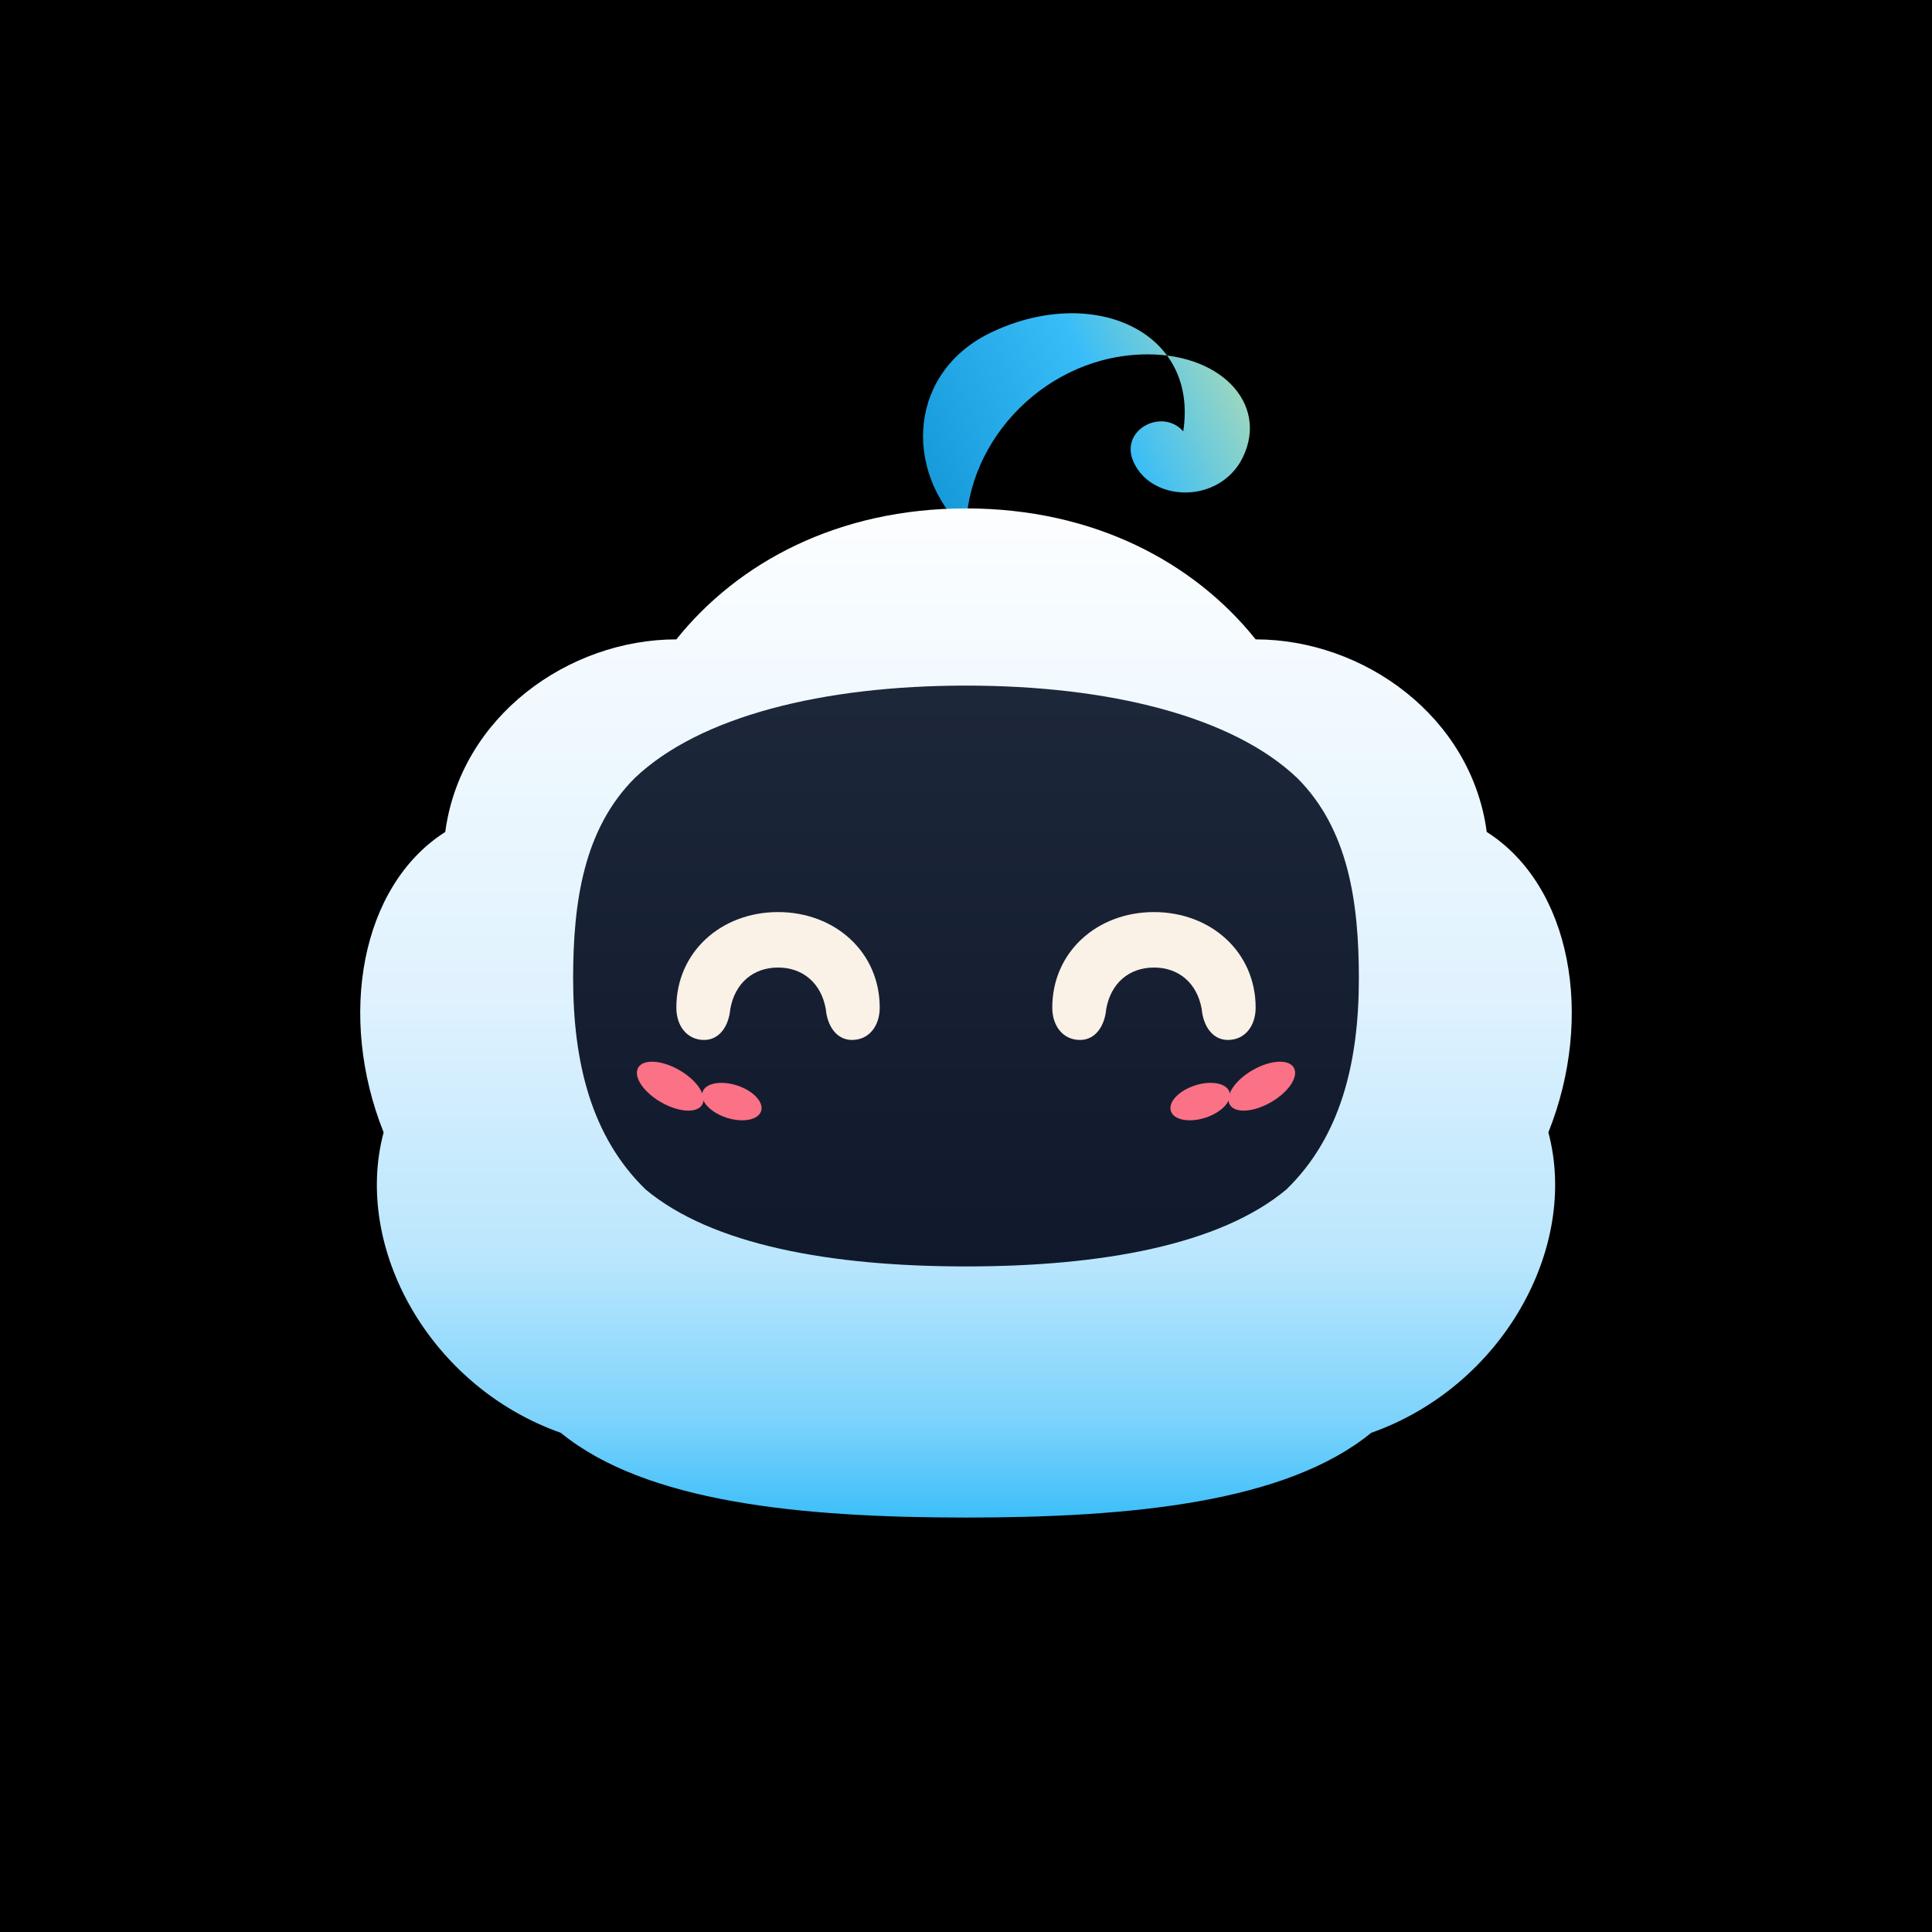
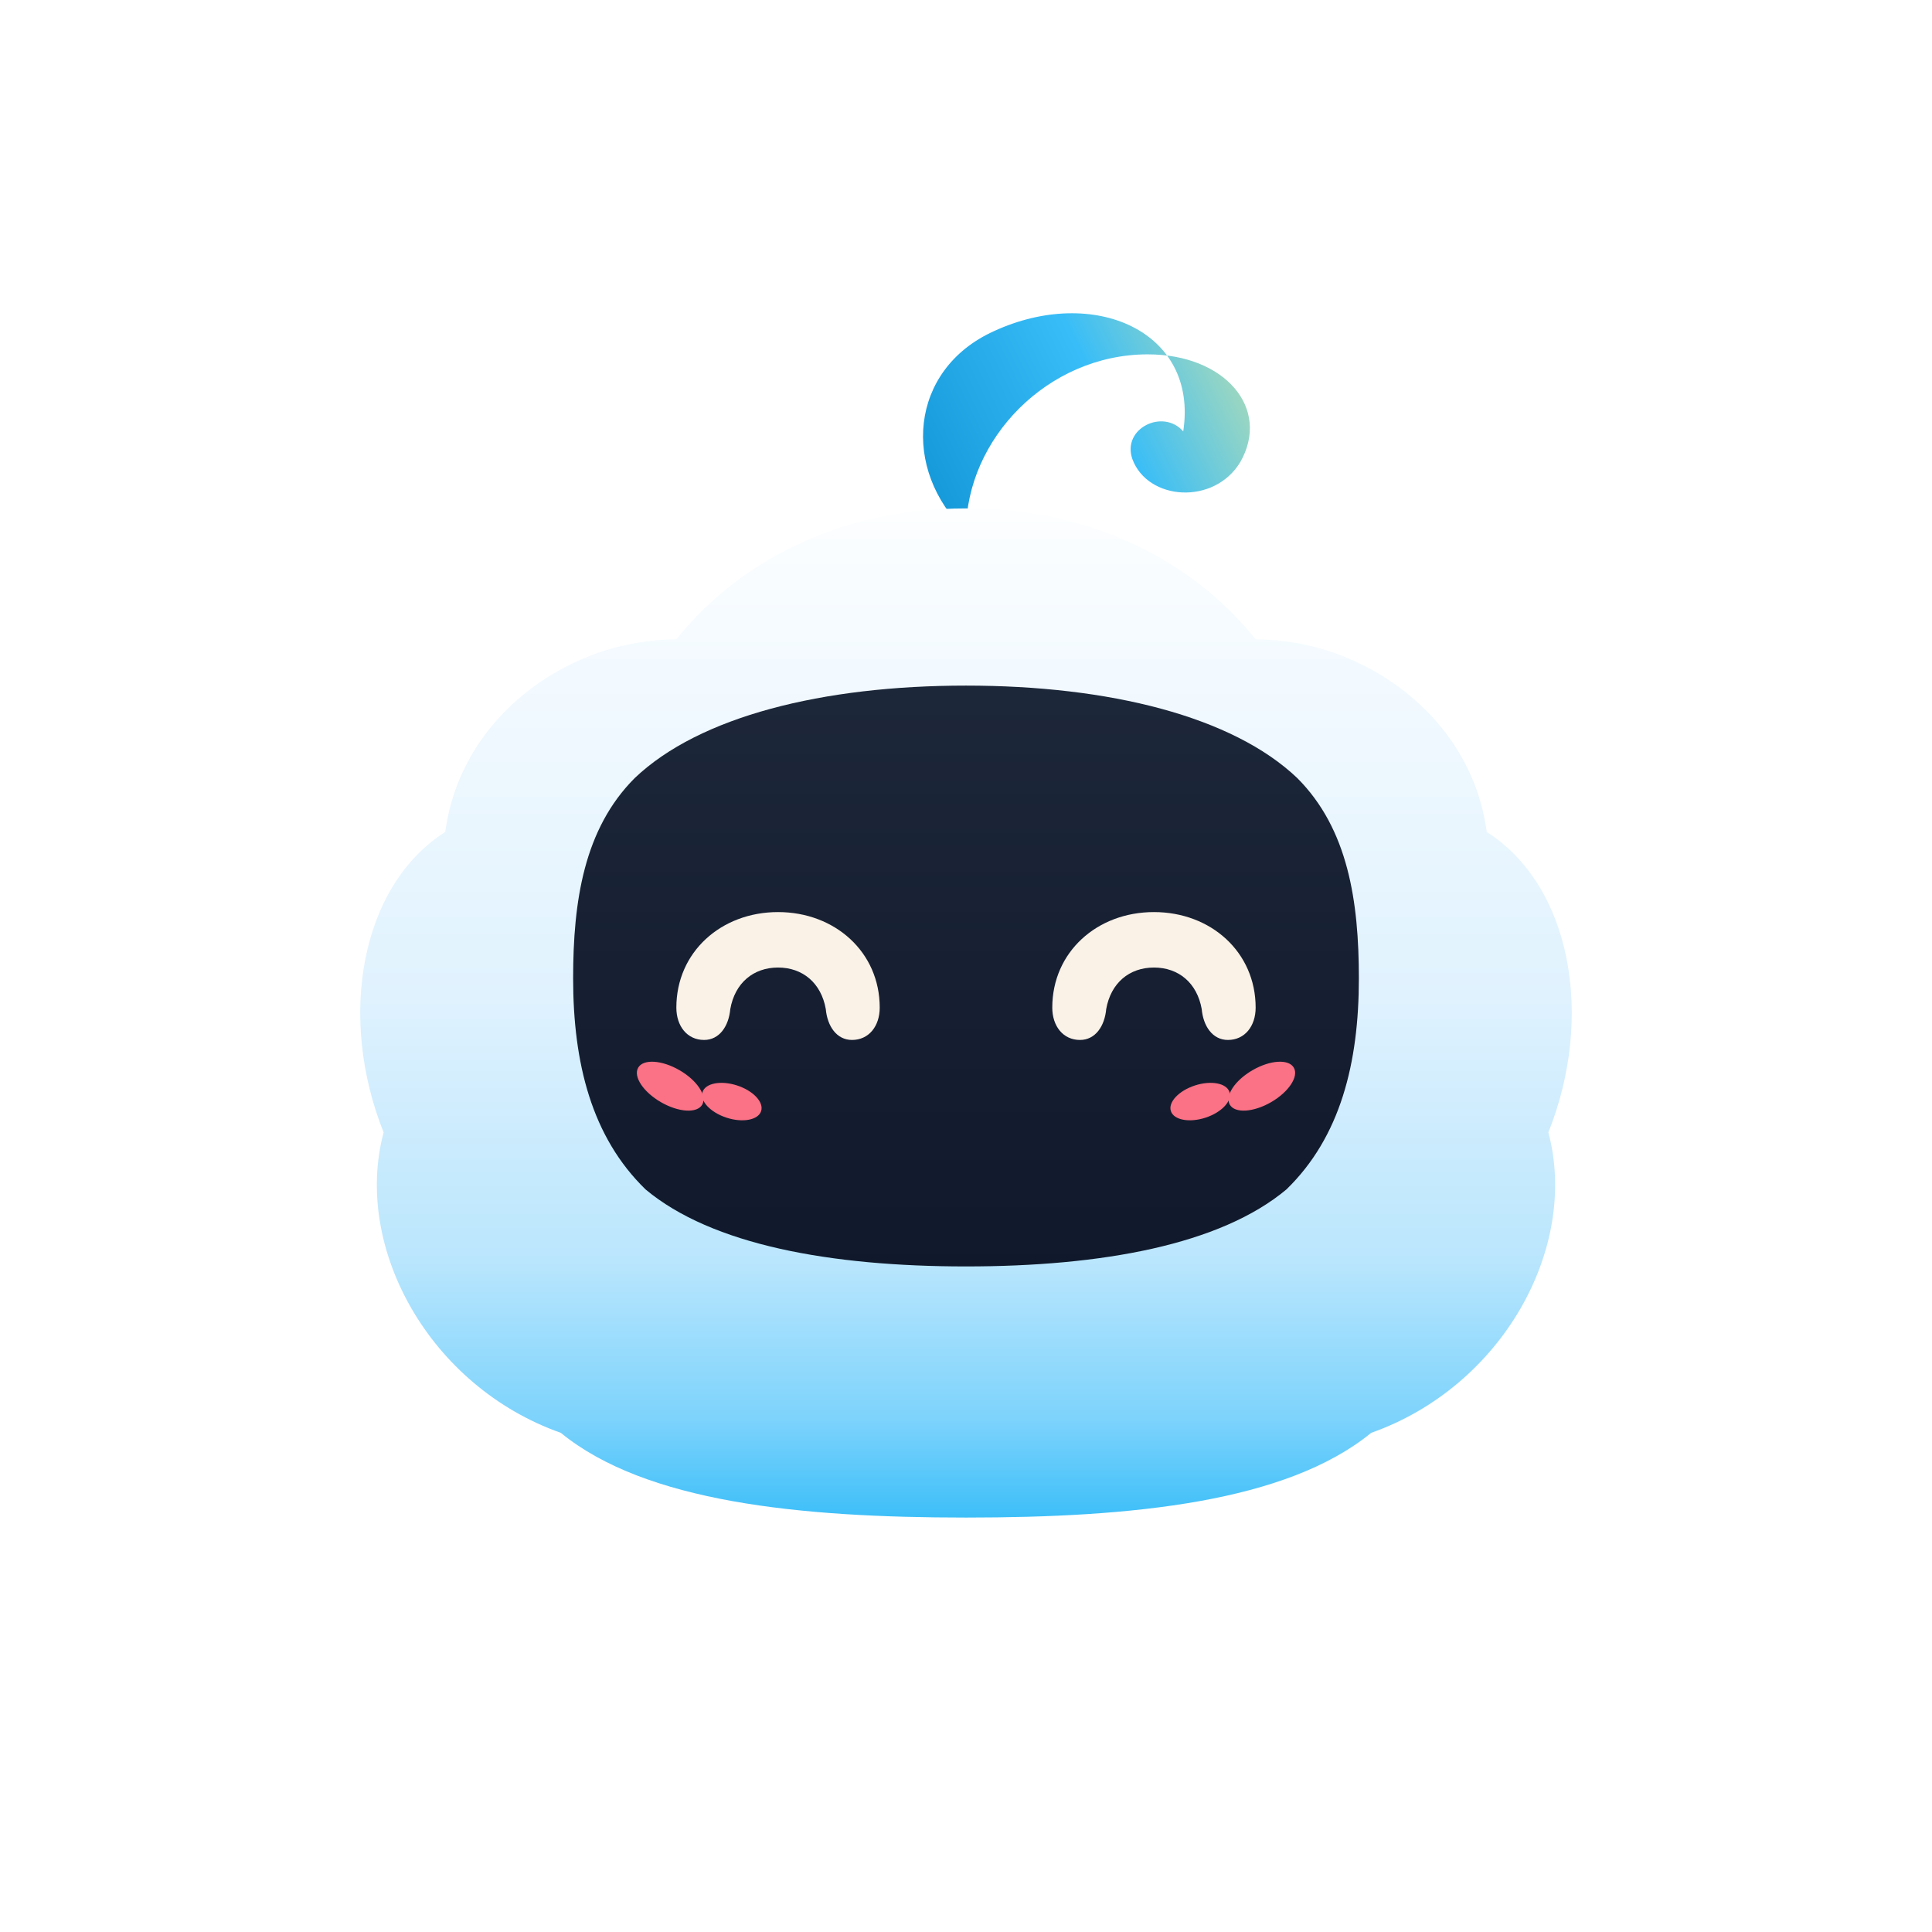
<svg xmlns="http://www.w3.org/2000/svg" id="mochi-char-3" viewBox="0 0 1254 1254" width="100%" height="100%">
  <defs>
    <linearGradient id="sproutGrad-3" x1="550" y1="380" x2="880" y2="220" gradientUnits="userSpaceOnUse">
      <stop offset="0%" stop-color="#0284C7" />
      <stop offset="55%" stop-color="#38BDF8" />
      <stop offset="100%" stop-color="#FEF08A" />
    </linearGradient>
    <linearGradient id="bodyGrad-3" x1="627" y1="300" x2="627" y2="990" gradientUnits="userSpaceOnUse">
      <stop offset="0%" stop-color="#FFFFFF" />
      <stop offset="50%" stop-color="#E0F2FE" />
      <stop offset="75%" stop-color="#BAE6FD" />
      <stop offset="90%" stop-color="#7DD3FC" />
      <stop offset="100%" stop-color="#38BDF8" />
    </linearGradient>
    <linearGradient id="visorGrad-3" x1="627" y1="400" x2="627" y2="860" gradientUnits="userSpaceOnUse">
      <stop offset="0%" stop-color="#1E293B" />
      <stop offset="100%" stop-color="#0F172A" />
    </linearGradient>
    <style>
      #mochi-char-3 .body-part {
        transform-origin: 627px 985px;
        animation: breathe-3 4.0s cubic-bezier(0.45, 0.05, 0.55, 0.95) -1.11s infinite;
      }
      @keyframes breathe-3 {
        0%, 100% { transform: scale(1, 1) translateY(0px); }
        22% { transform: scale(1.018, 0.982) translateY(3px); }
        52% { transform: scale(0.982, 1.028) translateY(-10px); }
        70% { transform: scale(0.988, 1.020) translateY(-7px); }
        86% { transform: scale(1.010, 0.990) translateY(1.5px); }
      }
      #mochi-char-3 .sprout-part {
        transform-origin: 627px 345px;
        animation: sprout-3 4.0s ease-in-out -1.11s infinite;
      }
      @keyframes sprout-3 {
        0%, 100% { transform: rotate(0deg) translateY(0px); }
        25% { transform: rotate(-3.5deg) translateY(2px); }
        55% { transform: rotate(4.5deg) translateY(-9px); }
        80% { transform: rotate(-2deg) translateY(1px); }
      }
      #mochi-char-3 .visor-part {
        transform-origin: 627px 615px;
        animation: visor-3 4.0s cubic-bezier(0.45, 0.05, 0.55, 0.95) -1.11s infinite;
      }
      @keyframes visor-3 {
        0%, 100% { transform: translateY(0px) scale(1); }
        22% { transform: translateY(2px) scale(1.004, 0.996); }
        52% { transform: translateY(-8px) scale(0.996, 1.006); }
        86% { transform: translateY(1px); }
      }
      #mochi-char-3 .face-part {
        transform-origin: 627px 615px;
        animation: glance-3 10.0s ease-in-out -1.11s infinite;
      }
      @keyframes glance-3 {
        0%, 25%, 100% { transform: translate(0px, 0px); }
        30%, 44% { transform: translate(-5px, -3px); }
        48%, 68% { transform: translate(0px, 0px); }
        73%, 86% { transform: translate(5px, -3px); }
      }
      #mochi-char-3 .eye {
        transform-box: fill-box;
        transform-origin: center 65%;
        animation: blink-3 7.0s -1.11s infinite;
      }
      @keyframes blink-3 {
        0%, 68%, 74%, 100% { transform: scaleY(1); }
        71% { transform: scaleY(0.08) translateY(6px); }
      }
    </style>
  </defs>
-   <rect width="1254" height="1254" fill="#000000" />
  <g>
    <path class="sprout-part" d="M 627 345 C 627 285, 680 230, 745 230 C 795 230, 825 265, 805 300 C 788 328, 745 325, 735 298 C 728 278, 755 265, 768 280 C 778 215, 710 185, 645 215 C 590 240, 585 305, 627 345 Z" fill="url(#sproutGrad-3)" />
    <g class="body-part">
      <path d="M 627 330 C 710 330, 775 365, 815 415 C 885 415, 955 465, 965 540 C 1020 575, 1035 660, 1005 735 C 1025 810, 975 900, 890 930 C 835 975, 735 985, 627 985 C 519 985, 419 975, 364 930 C 279 900, 229 810, 249 735 C 219 660, 234 575, 289 540 C 299 465, 369 415, 439 415 C 479 365, 544 330, 627 330 Z" fill="url(#bodyGrad-3)" />
    </g>
    <path class="visor-part" d="M 627 445 C 720 445, 800 465, 842 505 C 875 538, 882 585, 882 635 C 882 690, 870 738, 835 772 C 792 808, 715 822, 627 822 C 539 822, 462 808, 419 772 C 384 738, 372 690, 372 635 C 372 585, 379 538, 412 505 C 454 465, 534 445, 627 445 Z" fill="url(#visorGrad-3)" />
    <g class="face-part">
      <g fill="#FAF1E7">
        <g transform="translate(0, 20)">
          <path class="eye" d="M 457 655 C 446 655, 439 646, 439 634 C 439 598, 468 572, 505 572 C 542 572, 571 598, 571 634 C 571 646, 564 655, 553 655 C 543 655, 537 646, 536 635 C 533 618, 521 608, 505 608 C 489 608, 477 618, 474 635 C 473 646, 467 655, 457 655 Z" />
          <path class="eye" d="M 797 655 C 808 655, 815 646, 815 634 C 815 598, 786 572, 749 572 C 712 572, 683 598, 683 634 C 683 646, 690 655, 701 655 C 711 655, 717 646, 718 635 C 721 618, 733 608, 749 608 C 765 608, 777 618, 780 635 C 781 646, 787 655, 797 655 Z" />
        </g>
      </g>
      <g fill="#FB7185">
        <ellipse cx="435" cy="705" rx="24" ry="12" transform="rotate(30 435 705)" />
        <ellipse cx="475" cy="715" rx="20" ry="11" transform="rotate(18 475 715)" />
        <ellipse cx="819" cy="705" rx="24" ry="12" transform="rotate(-30 819 705)" />
        <ellipse cx="779" cy="715" rx="20" ry="11" transform="rotate(-18 779 715)" />
      </g>
    </g>
  </g>
</svg>
